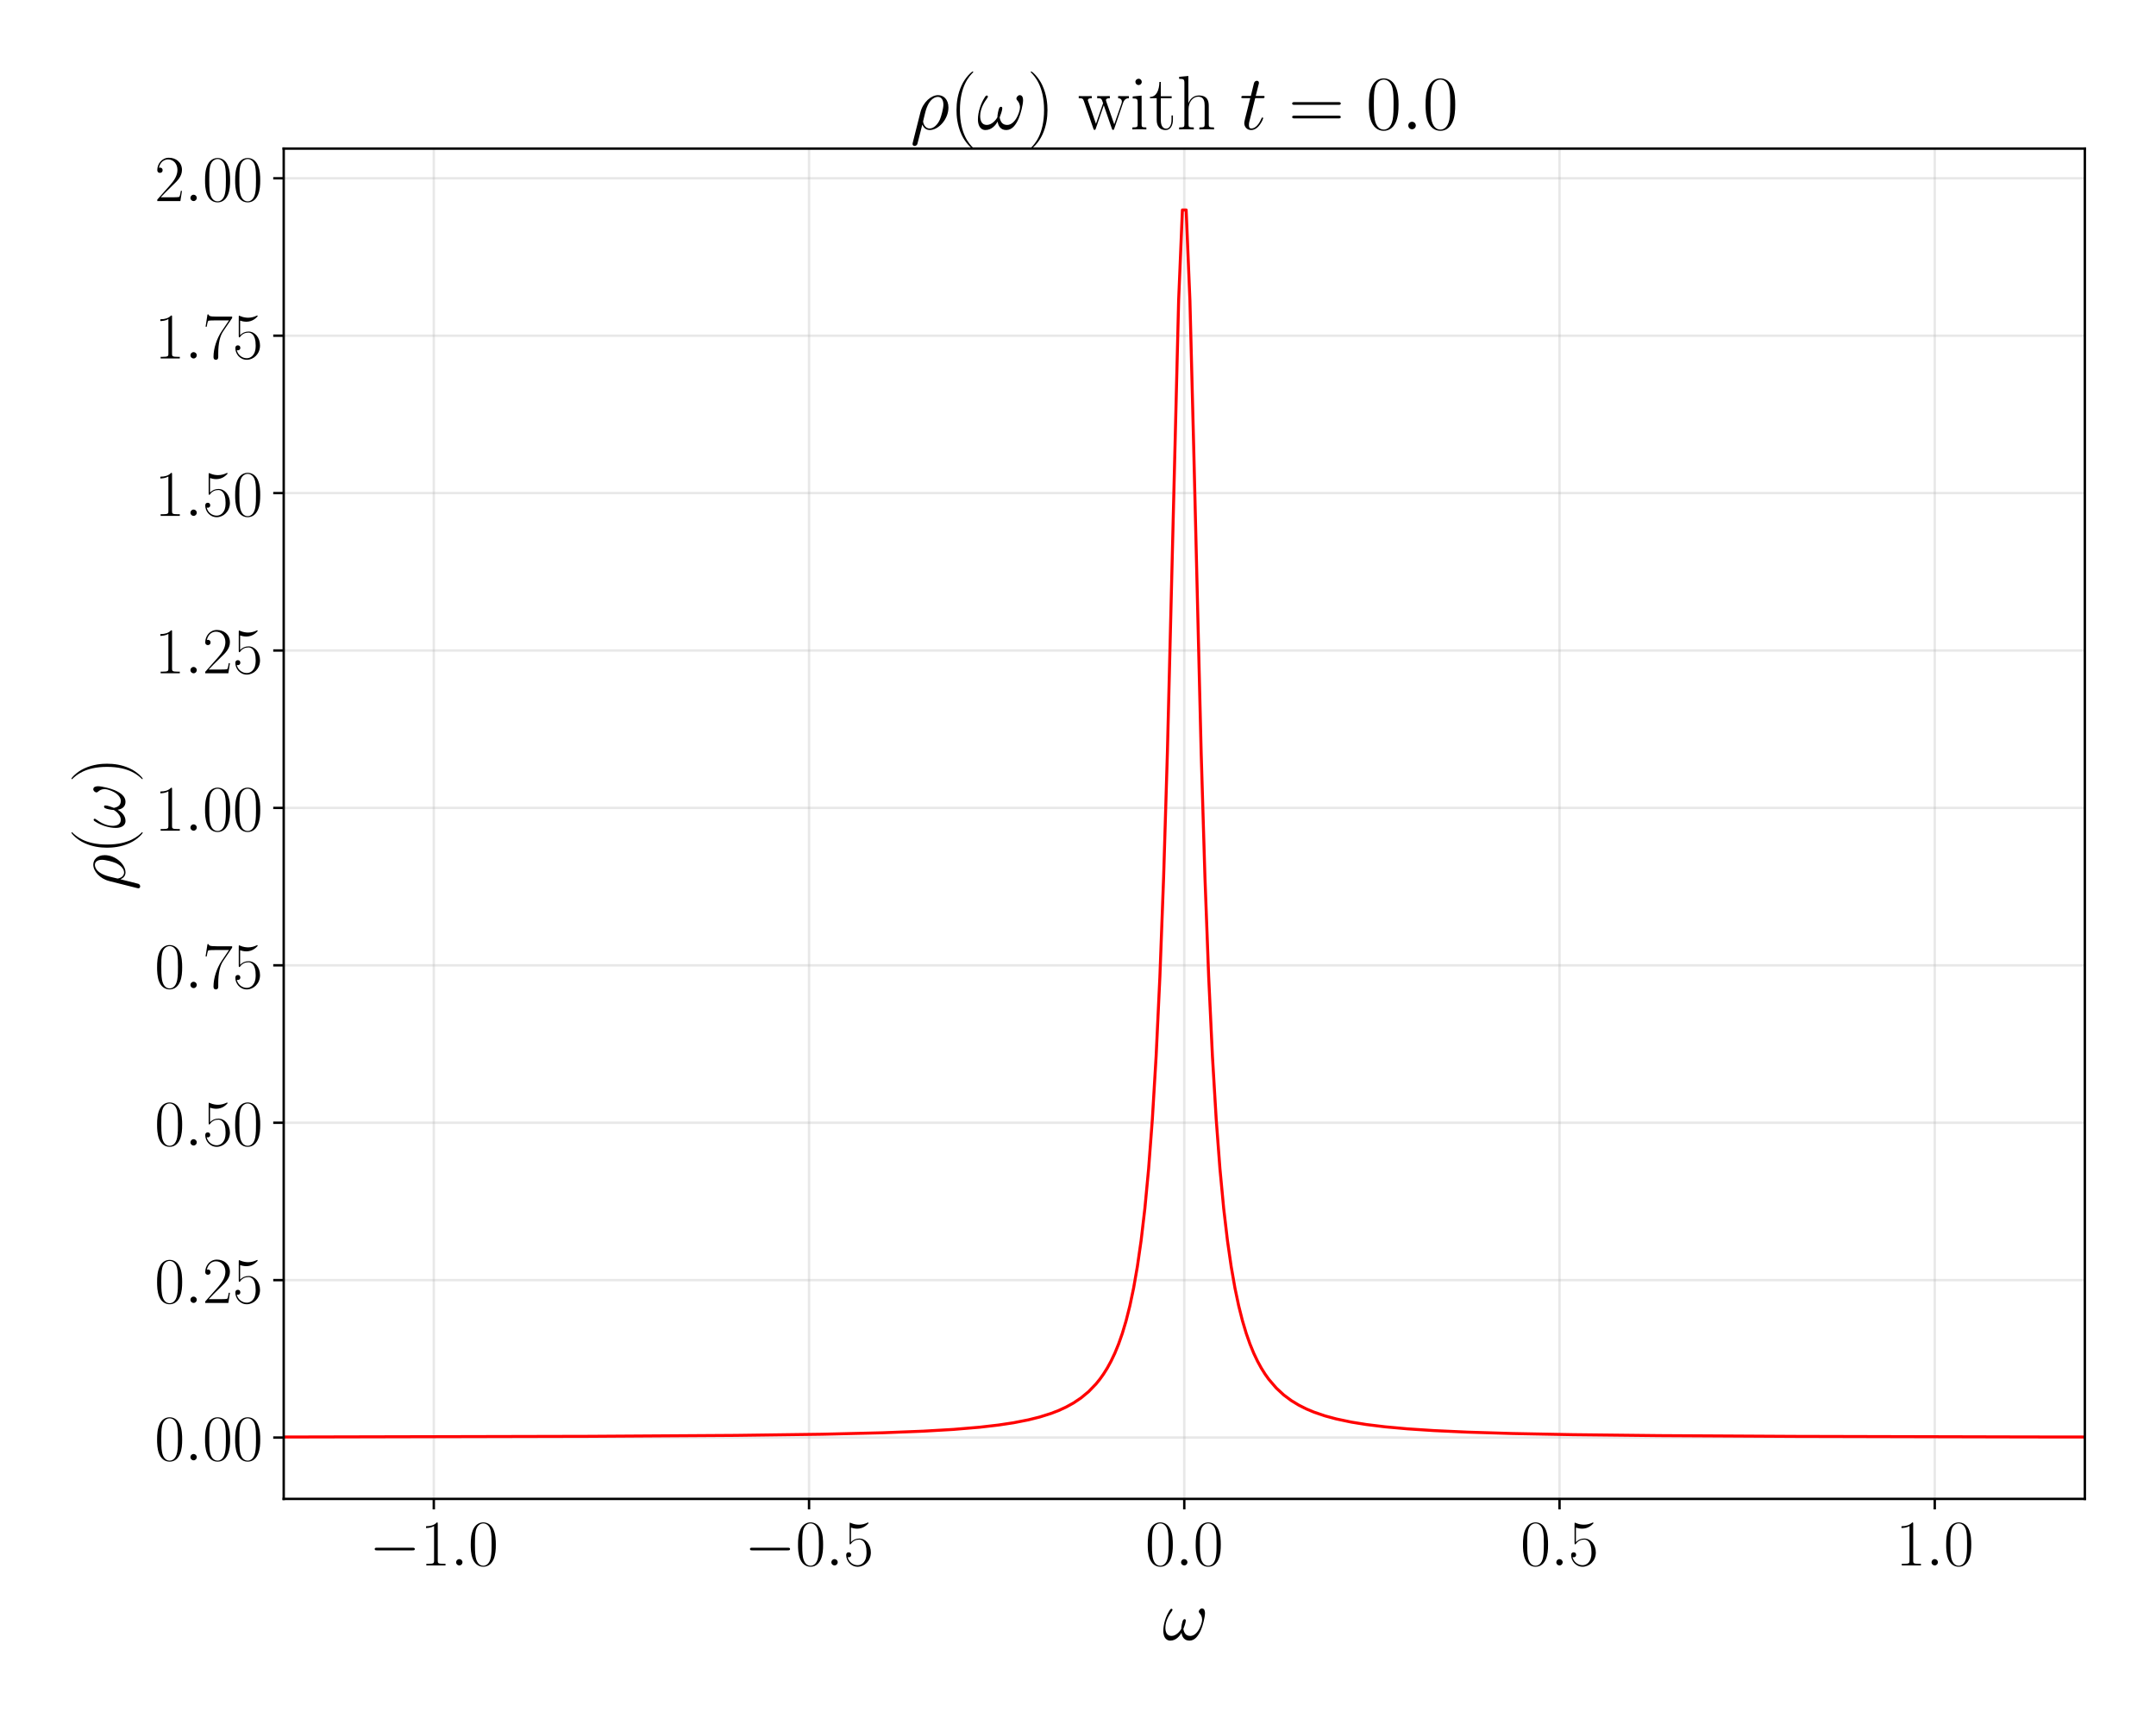
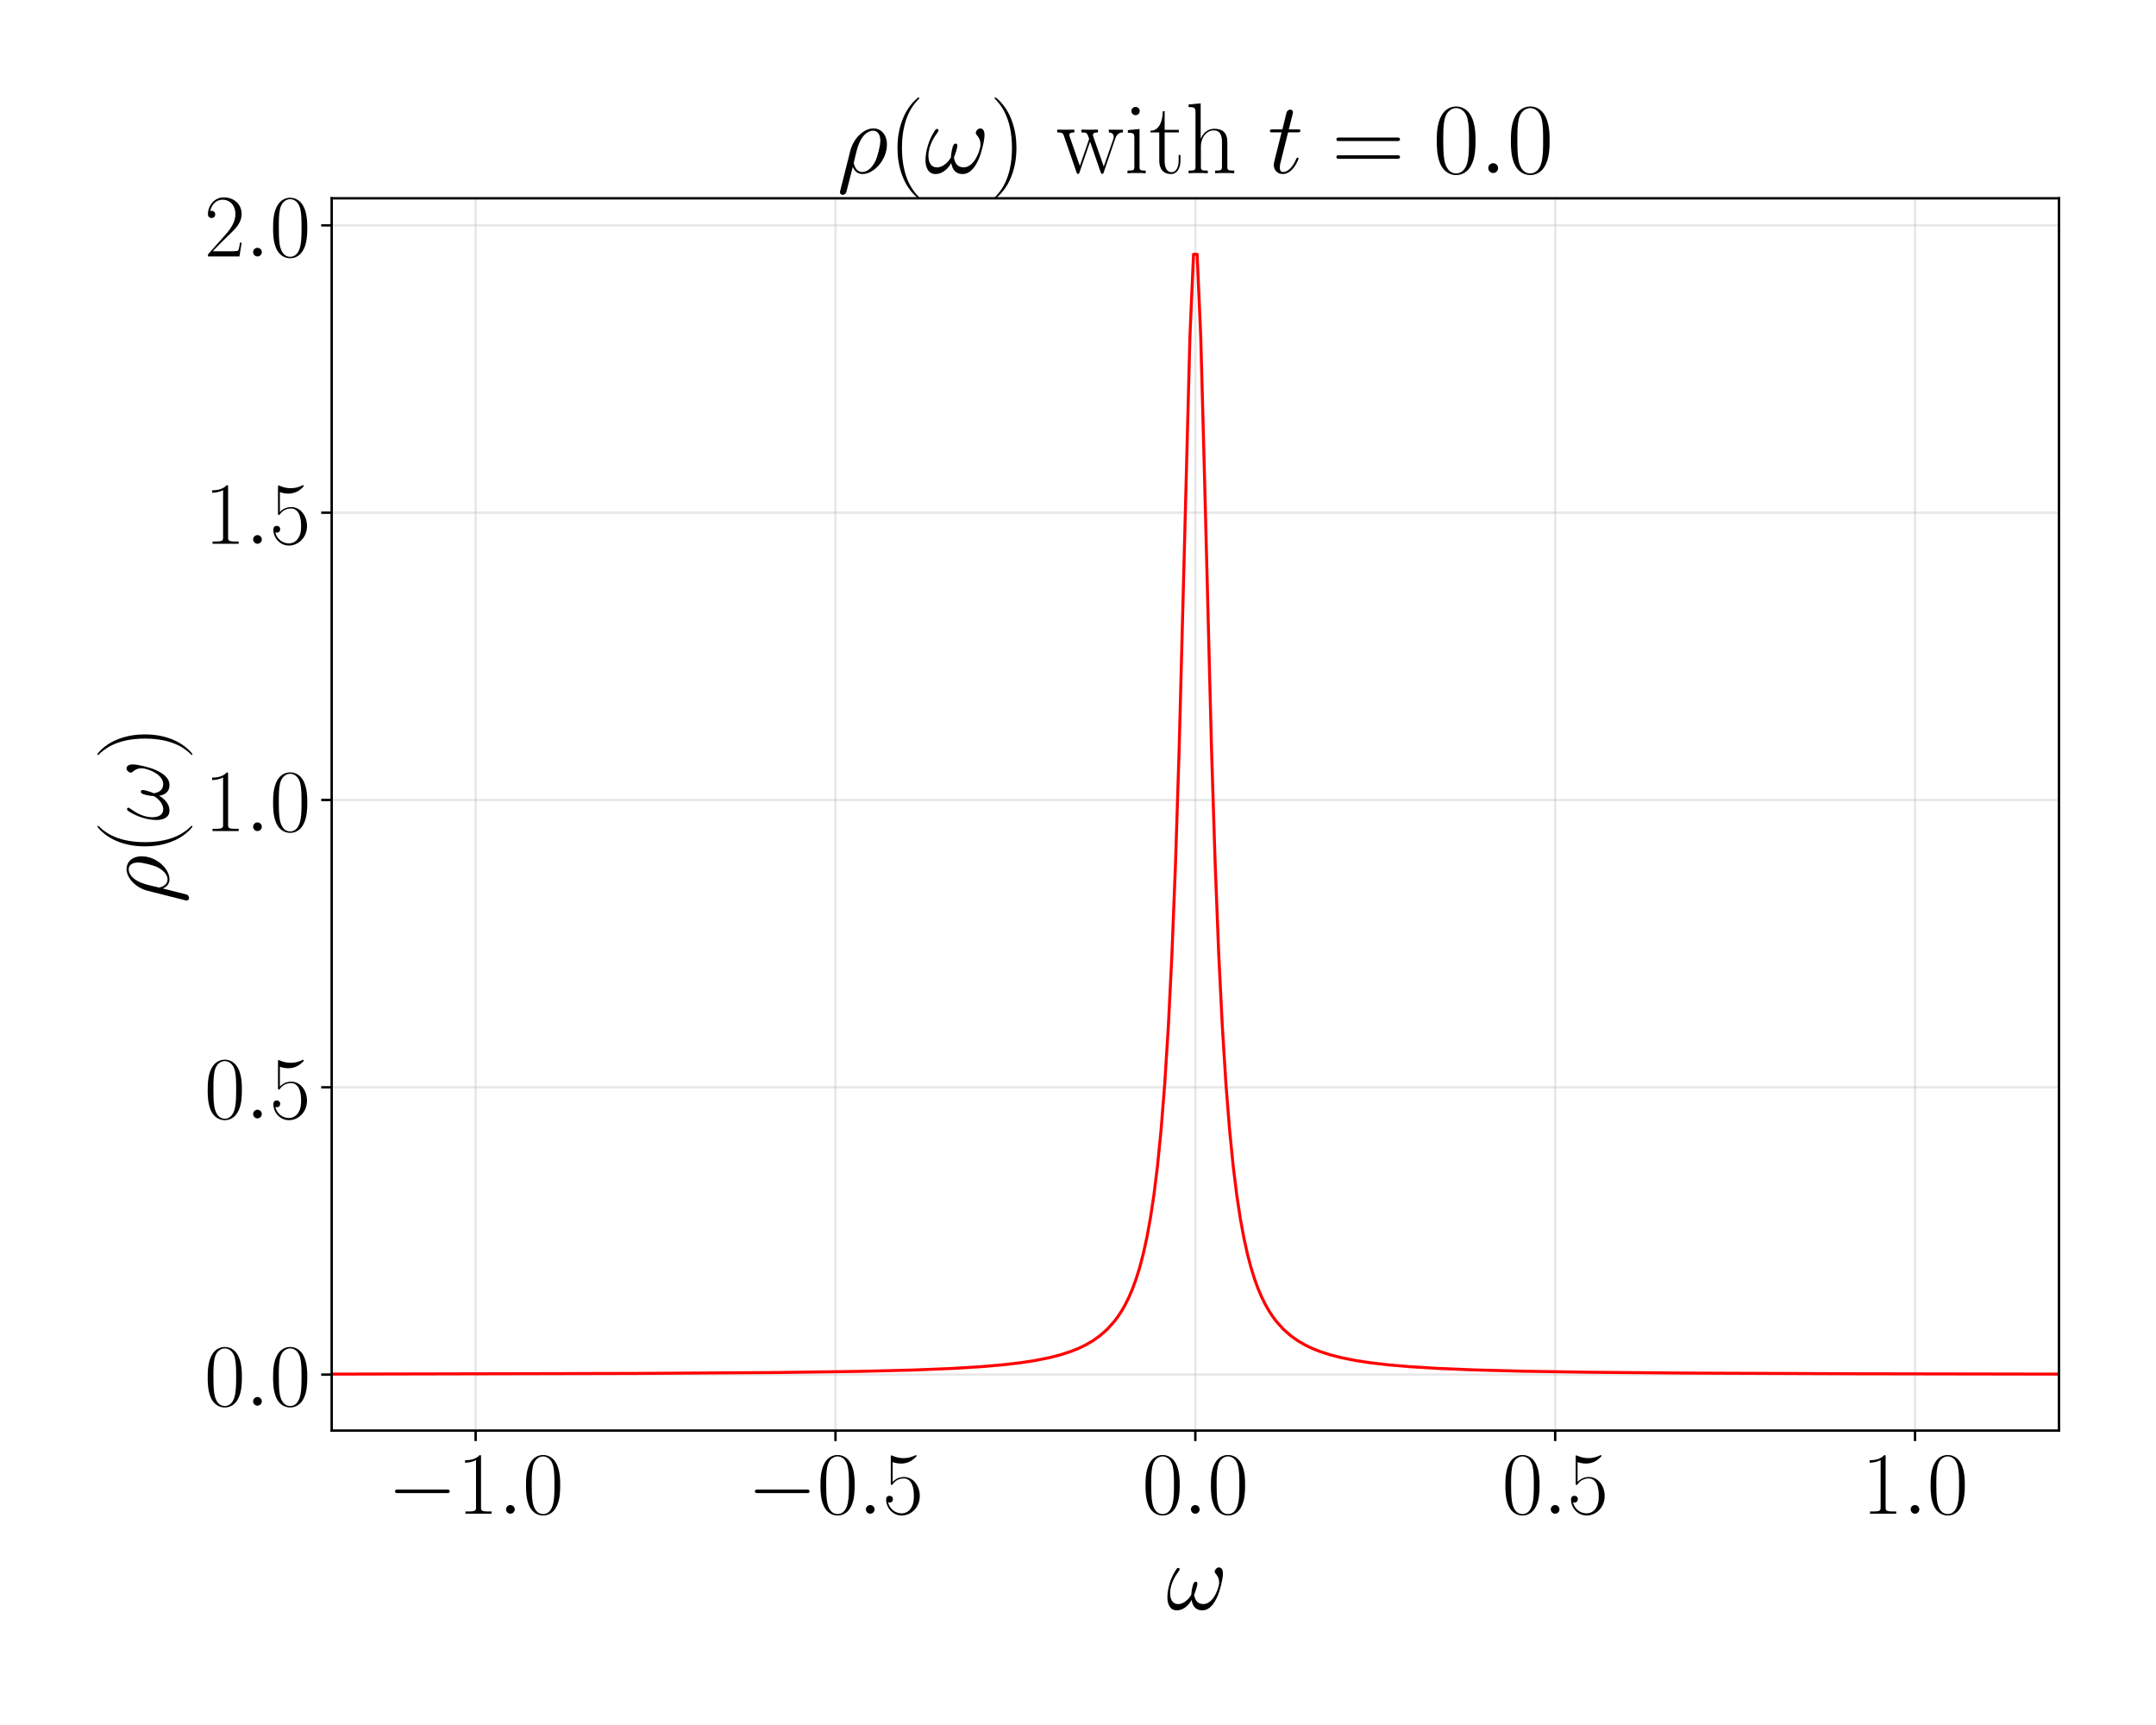
<svg xmlns="http://www.w3.org/2000/svg" xmlns:xlink="http://www.w3.org/1999/xlink" width="720pt" height="576pt" viewBox="0 0 720 576" version="1.1">
  <defs>
    <style type="text/css">*{stroke-linejoin: round; stroke-linecap: butt}</style>
  </defs>
  <g id="figure_1">
    <g id="patch_1">
      <path d="M 0 576  L 720 576  L 720 0  L 0 0  z " style="fill: #ffffff" />
    </g>
    <g id="axes_1">
      <g id="patch_2">
-         <path d="M 94.746 500.501  L 696.24 500.501  L 696.24 49.618  L 94.746 49.618  z " style="fill: #ffffff" />
+         <path d="M 110.769 477.691  L 687.6 477.691  L 687.6 66.214  L 110.769 66.214  z " style="fill: #ffffff" />
      </g>
      <g id="matplotlib.axis_1">
        <g id="xtick_1">
          <g id="line2d_1">
-             <path d="M 144.87 500.501  L 144.87 49.618  " clip-path="url(#p569c6ad8aa)" style="fill: none; stroke: #b0b0b0; stroke-opacity: 0.3; stroke-width: 0.8; stroke-linecap: square" />
+             <path d="M 158.838 477.691  L 158.838 66.214  " clip-path="url(#p83de73e130)" style="fill: none; stroke: #b0b0b0; stroke-opacity: 0.3; stroke-width: 0.8; stroke-linecap: square" />
          </g>
          <g id="line2d_2">
            <defs>
-               <path id="m45af472869" d="M 0 0  L 0 3.5  " style="stroke: #000000; stroke-width: 0.8" />
-             </defs>
-             <g>
-               <use xlink:href="#m45af472869" x="144.87" y="500.501" style="stroke: #000000; stroke-width: 0.8" />
+               <path id="md1e7e03dfd" d="M 0 0  L 0 3.5  " style="stroke: #000000; stroke-width: 0.8" />
+             </defs>
+             <g>
+               <use xlink:href="#md1e7e03dfd" x="158.838" y="477.691" style="stroke: #000000; stroke-width: 0.8" />
            </g>
          </g>
          <g id="text_1">
-             <g transform="translate(123.3142 522.7216) scale(0.22 -0.22)">
+             <g transform="translate(129.443 505.4463) scale(0.3 -0.3)">
              <defs>
                <path id="CMSY10-0" d="M 4218 1472  C 4326 1472 4442 1472 4442 1600  C 4442 1728 4326 1728 4218 1728  L 755 1728  C 646 1728 531 1728 531 1600  C 531 1472 646 1472 755 1472  L 4218 1472  z " transform="scale(0.015625)" />
                <path id="CMR17-31" d="M 1702 4058  C 1702 4192 1696 4192 1606 4192  C 1357 3916 979 3827 621 3827  C 602 3827 570 3827 563 3808  C 557 3795 557 3782 557 3648  C 755 3648 1088 3686 1344 3839  L 1344 461  C 1344 236 1331 160 781 160  L 589 160  L 589 0  C 896 0 1216 0 1523 0  C 1830 0 2150 0 2458 0  L 2458 160  L 2266 160  C 1715 160 1702 230 1702 458  L 1702 4058  z " transform="scale(0.015625)" />
                <path id="CMMI12-3a" d="M 1178 307  C 1178 492 1024 619 870 619  C 685 619 557 466 557 313  C 557 128 710 0 864 0  C 1050 0 1178 153 1178 307  z " transform="scale(0.015625)" />
                <path id="CMR17-30" d="M 2688 2025  C 2688 2416 2682 3080 2413 3591  C 2176 4039 1798 4198 1466 4198  C 1158 4198 768 4058 525 3597  C 269 3118 243 2524 243 2025  C 243 1661 250 1106 448 619  C 723 -39 1216 -128 1466 -128  C 1760 -128 2208 -7 2470 600  C 2662 1042 2688 1559 2688 2025  z M 1466 -26  C 1056 -26 813 325 723 812  C 653 1188 653 1738 653 2096  C 653 2588 653 2997 736 3387  C 858 3929 1216 4096 1466 4096  C 1728 4096 2067 3923 2189 3400  C 2272 3036 2278 2607 2278 2096  C 2278 1680 2278 1169 2202 792  C 2067 95 1690 -26 1466 -26  z " transform="scale(0.015625)" />
              </defs>
              <use xlink:href="#CMSY10-0" transform="scale(0.996264)" />
              <use xlink:href="#CMR17-31" transform="translate(77.48747 0) scale(0.996264)" />
              <use xlink:href="#CMMI12-3a" transform="translate(123.1779 0) scale(0.996264)" />
              <use xlink:href="#CMR17-30" transform="translate(150.2751 0) scale(0.996264)" />
            </g>
          </g>
        </g>
        <g id="xtick_2">
          <g id="line2d_3">
-             <path d="M 270.182 500.501  L 270.182 49.618  " clip-path="url(#p569c6ad8aa)" style="fill: none; stroke: #b0b0b0; stroke-opacity: 0.3; stroke-width: 0.8; stroke-linecap: square" />
+             <path d="M 279.011 477.691  L 279.011 66.214  " clip-path="url(#p83de73e130)" style="fill: none; stroke: #b0b0b0; stroke-opacity: 0.3; stroke-width: 0.8; stroke-linecap: square" />
          </g>
          <g id="line2d_4">
            <g>
-               <use xlink:href="#m45af472869" x="270.182" y="500.501" style="stroke: #000000; stroke-width: 0.8" />
+               <use xlink:href="#md1e7e03dfd" x="279.011" y="477.691" style="stroke: #000000; stroke-width: 0.8" />
            </g>
          </g>
          <g id="text_2">
-             <g transform="translate(248.6255 522.7216) scale(0.22 -0.22)">
+             <g transform="translate(249.6162 505.4463) scale(0.3 -0.3)">
              <defs>
                <path id="CMR17-35" d="M 730 3692  C 794 3666 1056 3584 1325 3584  C 1920 3584 2246 3911 2432 4100  C 2432 4157 2432 4192 2394 4192  C 2387 4192 2374 4192 2323 4163  C 2099 4058 1837 3973 1517 3973  C 1325 3973 1037 3999 723 4139  C 653 4171 640 4171 634 4171  C 602 4171 595 4164 595 4037  L 595 2203  C 595 2089 595 2057 659 2057  C 691 2057 704 2070 736 2114  C 941 2401 1222 2522 1542 2522  C 1766 2522 2246 2382 2246 1289  C 2246 1085 2246 715 2054 421  C 1894 159 1645 25 1370 25  C 947 25 518 320 403 814  C 429 807 480 795 506 795  C 589 795 749 840 749 1038  C 749 1210 627 1280 506 1280  C 358 1280 262 1190 262 1011  C 262 454 704 -128 1382 -128  C 2042 -128 2669 440 2669 1264  C 2669 2030 2170 2624 1549 2624  C 1222 2624 947 2503 730 2274  L 730 3692  z " transform="scale(0.015625)" />
              </defs>
              <use xlink:href="#CMSY10-0" transform="scale(0.996264)" />
              <use xlink:href="#CMR17-30" transform="translate(77.48747 0) scale(0.996264)" />
              <use xlink:href="#CMMI12-3a" transform="translate(123.1779 0) scale(0.996264)" />
              <use xlink:href="#CMR17-35" transform="translate(150.2751 0) scale(0.996264)" />
            </g>
          </g>
        </g>
        <g id="xtick_3">
          <g id="line2d_5">
-             <path d="M 395.493 500.501  L 395.493 49.618  " clip-path="url(#p569c6ad8aa)" style="fill: none; stroke: #b0b0b0; stroke-opacity: 0.3; stroke-width: 0.8; stroke-linecap: square" />
+             <path d="M 399.184 477.691  L 399.184 66.214  " clip-path="url(#p83de73e130)" style="fill: none; stroke: #b0b0b0; stroke-opacity: 0.3; stroke-width: 0.8; stroke-linecap: square" />
          </g>
          <g id="line2d_6">
            <g>
-               <use xlink:href="#m45af472869" x="395.493" y="500.501" style="stroke: #000000; stroke-width: 0.8" />
+               <use xlink:href="#md1e7e03dfd" x="399.184" y="477.691" style="stroke: #000000; stroke-width: 0.8" />
            </g>
          </g>
          <g id="text_3">
-             <g transform="translate(382.4604 522.7216) scale(0.22 -0.22)">
+             <g transform="translate(381.4125 505.4463) scale(0.3 -0.3)">
              <use xlink:href="#CMR17-30" transform="scale(0.996264)" />
              <use xlink:href="#CMMI12-3a" transform="translate(45.69048 0) scale(0.996264)" />
              <use xlink:href="#CMR17-30" transform="translate(72.78765 0) scale(0.996264)" />
            </g>
          </g>
        </g>
        <g id="xtick_4">
          <g id="line2d_7">
-             <path d="M 520.804 500.501  L 520.804 49.618  " clip-path="url(#p569c6ad8aa)" style="fill: none; stroke: #b0b0b0; stroke-opacity: 0.3; stroke-width: 0.8; stroke-linecap: square" />
+             <path d="M 519.357 477.691  L 519.357 66.214  " clip-path="url(#p83de73e130)" style="fill: none; stroke: #b0b0b0; stroke-opacity: 0.3; stroke-width: 0.8; stroke-linecap: square" />
          </g>
          <g id="line2d_8">
            <g>
-               <use xlink:href="#m45af472869" x="520.804" y="500.501" style="stroke: #000000; stroke-width: 0.8" />
+               <use xlink:href="#md1e7e03dfd" x="519.357" y="477.691" style="stroke: #000000; stroke-width: 0.8" />
            </g>
          </g>
          <g id="text_4">
-             <g transform="translate(507.7716 522.7216) scale(0.22 -0.22)">
+             <g transform="translate(501.5858 505.4463) scale(0.3 -0.3)">
              <use xlink:href="#CMR17-30" transform="scale(0.996264)" />
              <use xlink:href="#CMMI12-3a" transform="translate(45.69048 0) scale(0.996264)" />
              <use xlink:href="#CMR17-35" transform="translate(72.78765 0) scale(0.996264)" />
            </g>
          </g>
        </g>
        <g id="xtick_5">
          <g id="line2d_9">
-             <path d="M 646.115 500.501  L 646.115 49.618  " clip-path="url(#p569c6ad8aa)" style="fill: none; stroke: #b0b0b0; stroke-opacity: 0.3; stroke-width: 0.8; stroke-linecap: square" />
+             <path d="M 639.531 477.691  L 639.531 66.214  " clip-path="url(#p83de73e130)" style="fill: none; stroke: #b0b0b0; stroke-opacity: 0.3; stroke-width: 0.8; stroke-linecap: square" />
          </g>
          <g id="line2d_10">
            <g>
-               <use xlink:href="#m45af472869" x="646.115" y="500.501" style="stroke: #000000; stroke-width: 0.8" />
+               <use xlink:href="#md1e7e03dfd" x="639.531" y="477.691" style="stroke: #000000; stroke-width: 0.8" />
            </g>
          </g>
          <g id="text_5">
-             <g transform="translate(633.0829 522.7216) scale(0.22 -0.22)">
+             <g transform="translate(621.759 505.4463) scale(0.3 -0.3)">
              <use xlink:href="#CMR17-31" transform="scale(0.996264)" />
              <use xlink:href="#CMMI12-3a" transform="translate(45.69048 0) scale(0.996264)" />
              <use xlink:href="#CMR17-30" transform="translate(72.78765 0) scale(0.996264)" />
            </g>
          </g>
        </g>
        <g id="text_6">
-           <g transform="translate(388.2037 547.5892) scale(0.24 -0.24)">
+           <g transform="translate(389.4653 537.399) scale(0.32 -0.32)">
            <defs>
              <path id="CMMI12-21" d="M 3802 2395  C 3802 2580 3750 2816 3526 2816  C 3398 2816 3251 2657 3251 2529  C 3251 2472 3277 2434 3328 2376  C 3424 2268 3546 2096 3546 1797  C 3546 1567 3405 1204 3302 1007  C 3123 656 2829 357 2496 357  C 2093 357 1939 615 1869 975  C 1939 1143 2086 1560 2086 1728  C 2086 1798 2061 1856 1978 1856  C 1933 1856 1882 1831 1850 1779  C 1760 1638 1677 1129 1683 994  C 1562 756 1216 357 806 357  C 378 357 262 733 262 1096  C 262 1758 678 2338 794 2497  C 858 2593 902 2657 902 2669  C 902 2714 877 2784 819 2784  C 717 2784 685 2701 634 2625  C 307 2121 77 1414 77 803  C 77 408 224 -64 704 -64  C 1235 -64 1568 391 1702 634  C 1754 275 1946 -64 2413 -64  C 2899 -64 3206 363 3437 879  C 3603 1249 3802 2045 3802 2395  z " transform="scale(0.015625)" />
            </defs>
            <use xlink:href="#CMMI12-21" transform="scale(0.996264)" />
          </g>
        </g>
      </g>
      <g id="matplotlib.axis_2">
        <g id="ytick_1">
          <g id="line2d_11">
-             <path d="M 94.746 480.017  L 696.24 480.017  " clip-path="url(#p569c6ad8aa)" style="fill: none; stroke: #b0b0b0; stroke-opacity: 0.3; stroke-width: 0.8; stroke-linecap: square" />
+             <path d="M 110.769 458.997  L 687.6 458.997  " clip-path="url(#p83de73e130)" style="fill: none; stroke: #b0b0b0; stroke-opacity: 0.3; stroke-width: 0.8; stroke-linecap: square" />
          </g>
          <g id="line2d_12">
            <defs>
-               <path id="maa3a64f72e" d="M 0 0  L -3.5 0  " style="stroke: #000000; stroke-width: 0.8" />
-             </defs>
-             <g>
-               <use xlink:href="#maa3a64f72e" x="94.746" y="480.017" style="stroke: #000000; stroke-width: 0.8" />
+               <path id="mab707215f5" d="M 0 0  L -3.5 0  " style="stroke: #000000; stroke-width: 0.8" />
+             </defs>
+             <g>
+               <use xlink:href="#mab707215f5" x="110.769" y="458.997" style="stroke: #000000; stroke-width: 0.8" />
            </g>
          </g>
          <g id="text_7">
-             <g transform="translate(51.6288 487.627) scale(0.22 -0.22)">
-               <use xlink:href="#CMR17-30" transform="scale(0.996264)" />
-               <use xlink:href="#CMMI12-3a" transform="translate(45.69048 0) scale(0.996264)" />
-               <use xlink:href="#CMR17-30" transform="translate(72.78765 0) scale(0.996264)" />
-               <use xlink:href="#CMR17-30" transform="translate(118.4781 0) scale(0.996264)" />
+             <g transform="translate(68.22508 469.3745) scale(0.3 -0.3)">
+               <use xlink:href="#CMR17-30" transform="scale(0.996264)" />
+               <use xlink:href="#CMMI12-3a" transform="translate(45.69048 0) scale(0.996264)" />
+               <use xlink:href="#CMR17-30" transform="translate(72.78765 0) scale(0.996264)" />
            </g>
          </g>
        </g>
        <g id="ytick_2">
          <g id="line2d_13">
-             <path d="M 94.746 427.455  L 696.24 427.455  " clip-path="url(#p569c6ad8aa)" style="fill: none; stroke: #b0b0b0; stroke-opacity: 0.3; stroke-width: 0.8; stroke-linecap: square" />
+             <path d="M 110.769 363.062  L 687.6 363.062  " clip-path="url(#p83de73e130)" style="fill: none; stroke: #b0b0b0; stroke-opacity: 0.3; stroke-width: 0.8; stroke-linecap: square" />
          </g>
          <g id="line2d_14">
            <g>
-               <use xlink:href="#maa3a64f72e" x="94.746" y="427.455" style="stroke: #000000; stroke-width: 0.8" />
+               <use xlink:href="#mab707215f5" x="110.769" y="363.062" style="stroke: #000000; stroke-width: 0.8" />
            </g>
          </g>
          <g id="text_8">
-             <g transform="translate(51.6288 435.0658) scale(0.22 -0.22)">
+             <g transform="translate(68.22508 373.4397) scale(0.3 -0.3)">
+               <use xlink:href="#CMR17-30" transform="scale(0.996264)" />
+               <use xlink:href="#CMMI12-3a" transform="translate(45.69048 0) scale(0.996264)" />
+               <use xlink:href="#CMR17-35" transform="translate(72.78765 0) scale(0.996264)" />
+             </g>
+           </g>
+         </g>
+         <g id="ytick_3">
+           <g id="line2d_15">
+             <path d="M 110.769 267.127  L 687.6 267.127  " clip-path="url(#p83de73e130)" style="fill: none; stroke: #b0b0b0; stroke-opacity: 0.3; stroke-width: 0.8; stroke-linecap: square" />
+           </g>
+           <g id="line2d_16">
+             <g>
+               <use xlink:href="#mab707215f5" x="110.769" y="267.127" style="stroke: #000000; stroke-width: 0.8" />
+             </g>
+           </g>
+           <g id="text_9">
+             <g transform="translate(68.22508 277.5048) scale(0.3 -0.3)">
+               <use xlink:href="#CMR17-31" transform="scale(0.996264)" />
+               <use xlink:href="#CMMI12-3a" transform="translate(45.69048 0) scale(0.996264)" />
+               <use xlink:href="#CMR17-30" transform="translate(72.78765 0) scale(0.996264)" />
+             </g>
+           </g>
+         </g>
+         <g id="ytick_4">
+           <g id="line2d_17">
+             <path d="M 110.769 171.192  L 687.6 171.192  " clip-path="url(#p83de73e130)" style="fill: none; stroke: #b0b0b0; stroke-opacity: 0.3; stroke-width: 0.8; stroke-linecap: square" />
+           </g>
+           <g id="line2d_18">
+             <g>
+               <use xlink:href="#mab707215f5" x="110.769" y="171.192" style="stroke: #000000; stroke-width: 0.8" />
+             </g>
+           </g>
+           <g id="text_10">
+             <g transform="translate(68.22508 181.57) scale(0.3 -0.3)">
+               <use xlink:href="#CMR17-31" transform="scale(0.996264)" />
+               <use xlink:href="#CMMI12-3a" transform="translate(45.69048 0) scale(0.996264)" />
+               <use xlink:href="#CMR17-35" transform="translate(72.78765 0) scale(0.996264)" />
+             </g>
+           </g>
+         </g>
+         <g id="ytick_5">
+           <g id="line2d_19">
+             <path d="M 110.769 75.257  L 687.6 75.257  " clip-path="url(#p83de73e130)" style="fill: none; stroke: #b0b0b0; stroke-opacity: 0.3; stroke-width: 0.8; stroke-linecap: square" />
+           </g>
+           <g id="line2d_20">
+             <g>
+               <use xlink:href="#mab707215f5" x="110.769" y="75.257" style="stroke: #000000; stroke-width: 0.8" />
+             </g>
+           </g>
+           <g id="text_11">
+             <g transform="translate(68.22508 85.63514) scale(0.3 -0.3)">
              <defs>
                <path id="CMR17-32" d="M 2669 989  L 2554 989  C 2490 536 2438 459 2413 420  C 2381 369 1920 369 1830 369  L 602 369  C 832 619 1280 1072 1824 1597  C 2214 1967 2669 2402 2669 3035  C 2669 3790 2067 4224 1395 4224  C 691 4224 262 3604 262 3030  C 262 2780 448 2748 525 2748  C 589 2748 781 2787 781 3010  C 781 3207 614 3264 525 3264  C 486 3264 448 3258 422 3245  C 544 3790 915 4058 1306 4058  C 1862 4058 2227 3617 2227 3035  C 2227 2479 1901 2000 1536 1584  L 262 146  L 262 0  L 2515 0  L 2669 989  z " transform="scale(0.015625)" />
              </defs>
-               <use xlink:href="#CMR17-30" transform="scale(0.996264)" />
-               <use xlink:href="#CMMI12-3a" transform="translate(45.69048 0) scale(0.996264)" />
-               <use xlink:href="#CMR17-32" transform="translate(72.78765 0) scale(0.996264)" />
-               <use xlink:href="#CMR17-35" transform="translate(118.4781 0) scale(0.996264)" />
-             </g>
-           </g>
-         </g>
-         <g id="ytick_3">
-           <g id="line2d_15">
-             <path d="M 94.746 374.894  L 696.24 374.894  " clip-path="url(#p569c6ad8aa)" style="fill: none; stroke: #b0b0b0; stroke-opacity: 0.3; stroke-width: 0.8; stroke-linecap: square" />
-           </g>
-           <g id="line2d_16">
-             <g>
-               <use xlink:href="#maa3a64f72e" x="94.746" y="374.894" style="stroke: #000000; stroke-width: 0.8" />
-             </g>
-           </g>
-           <g id="text_9">
-             <g transform="translate(51.6288 382.5046) scale(0.22 -0.22)">
-               <use xlink:href="#CMR17-30" transform="scale(0.996264)" />
-               <use xlink:href="#CMMI12-3a" transform="translate(45.69048 0) scale(0.996264)" />
-               <use xlink:href="#CMR17-35" transform="translate(72.78765 0) scale(0.996264)" />
-               <use xlink:href="#CMR17-30" transform="translate(118.4781 0) scale(0.996264)" />
-             </g>
-           </g>
-         </g>
-         <g id="ytick_4">
-           <g id="line2d_17">
-             <path d="M 94.746 322.333  L 696.24 322.333  " clip-path="url(#p569c6ad8aa)" style="fill: none; stroke: #b0b0b0; stroke-opacity: 0.3; stroke-width: 0.8; stroke-linecap: square" />
-           </g>
-           <g id="line2d_18">
-             <g>
-               <use xlink:href="#maa3a64f72e" x="94.746" y="322.333" style="stroke: #000000; stroke-width: 0.8" />
-             </g>
-           </g>
-           <g id="text_10">
-             <g transform="translate(51.6288 329.9434) scale(0.22 -0.22)">
-               <defs>
-                 <path id="CMR17-37" d="M 2886 3941  L 2886 4081  L 1382 4081  C 634 4081 621 4165 595 4288  L 480 4288  L 294 3094  L 410 3094  C 429 3215 474 3540 550 3661  C 589 3712 1062 3712 1171 3712  L 2579 3712  L 1869 2661  C 1395 1954 1069 999 1069 165  C 1069 89 1069 -128 1299 -128  C 1530 -128 1530 89 1530 171  L 1530 465  C 1530 1508 1709 2196 2003 2636  L 2886 3941  z " transform="scale(0.015625)" />
-               </defs>
-               <use xlink:href="#CMR17-30" transform="scale(0.996264)" />
-               <use xlink:href="#CMMI12-3a" transform="translate(45.69048 0) scale(0.996264)" />
-               <use xlink:href="#CMR17-37" transform="translate(72.78765 0) scale(0.996264)" />
-               <use xlink:href="#CMR17-35" transform="translate(118.4781 0) scale(0.996264)" />
-             </g>
-           </g>
-         </g>
-         <g id="ytick_5">
-           <g id="line2d_19">
-             <path d="M 94.746 269.772  L 696.24 269.772  " clip-path="url(#p569c6ad8aa)" style="fill: none; stroke: #b0b0b0; stroke-opacity: 0.3; stroke-width: 0.8; stroke-linecap: square" />
-           </g>
-           <g id="line2d_20">
-             <g>
-               <use xlink:href="#maa3a64f72e" x="94.746" y="269.772" style="stroke: #000000; stroke-width: 0.8" />
-             </g>
-           </g>
-           <g id="text_11">
-             <g transform="translate(51.6288 277.3822) scale(0.22 -0.22)">
-               <use xlink:href="#CMR17-31" transform="scale(0.996264)" />
-               <use xlink:href="#CMMI12-3a" transform="translate(45.69048 0) scale(0.996264)" />
-               <use xlink:href="#CMR17-30" transform="translate(72.78765 0) scale(0.996264)" />
-               <use xlink:href="#CMR17-30" transform="translate(118.4781 0) scale(0.996264)" />
-             </g>
-           </g>
-         </g>
-         <g id="ytick_6">
-           <g id="line2d_21">
-             <path d="M 94.746 217.211  L 696.24 217.211  " clip-path="url(#p569c6ad8aa)" style="fill: none; stroke: #b0b0b0; stroke-opacity: 0.3; stroke-width: 0.8; stroke-linecap: square" />
-           </g>
-           <g id="line2d_22">
-             <g>
-               <use xlink:href="#maa3a64f72e" x="94.746" y="217.211" style="stroke: #000000; stroke-width: 0.8" />
-             </g>
-           </g>
-           <g id="text_12">
-             <g transform="translate(51.6288 224.8211) scale(0.22 -0.22)">
-               <use xlink:href="#CMR17-31" transform="scale(0.996264)" />
-               <use xlink:href="#CMMI12-3a" transform="translate(45.69048 0) scale(0.996264)" />
-               <use xlink:href="#CMR17-32" transform="translate(72.78765 0) scale(0.996264)" />
-               <use xlink:href="#CMR17-35" transform="translate(118.4781 0) scale(0.996264)" />
-             </g>
-           </g>
-         </g>
-         <g id="ytick_7">
-           <g id="line2d_23">
-             <path d="M 94.746 164.65  L 696.24 164.65  " clip-path="url(#p569c6ad8aa)" style="fill: none; stroke: #b0b0b0; stroke-opacity: 0.3; stroke-width: 0.8; stroke-linecap: square" />
-           </g>
-           <g id="line2d_24">
-             <g>
-               <use xlink:href="#maa3a64f72e" x="94.746" y="164.65" style="stroke: #000000; stroke-width: 0.8" />
-             </g>
-           </g>
-           <g id="text_13">
-             <g transform="translate(51.6288 172.2599) scale(0.22 -0.22)">
-               <use xlink:href="#CMR17-31" transform="scale(0.996264)" />
-               <use xlink:href="#CMMI12-3a" transform="translate(45.69048 0) scale(0.996264)" />
-               <use xlink:href="#CMR17-35" transform="translate(72.78765 0) scale(0.996264)" />
-               <use xlink:href="#CMR17-30" transform="translate(118.4781 0) scale(0.996264)" />
-             </g>
-           </g>
-         </g>
-         <g id="ytick_8">
-           <g id="line2d_25">
-             <path d="M 94.746 112.088  L 696.24 112.088  " clip-path="url(#p569c6ad8aa)" style="fill: none; stroke: #b0b0b0; stroke-opacity: 0.3; stroke-width: 0.8; stroke-linecap: square" />
-           </g>
-           <g id="line2d_26">
-             <g>
-               <use xlink:href="#maa3a64f72e" x="94.746" y="112.088" style="stroke: #000000; stroke-width: 0.8" />
-             </g>
-           </g>
-           <g id="text_14">
-             <g transform="translate(51.6288 119.6987) scale(0.22 -0.22)">
-               <use xlink:href="#CMR17-31" transform="scale(0.996264)" />
-               <use xlink:href="#CMMI12-3a" transform="translate(45.69048 0) scale(0.996264)" />
-               <use xlink:href="#CMR17-37" transform="translate(72.78765 0) scale(0.996264)" />
-               <use xlink:href="#CMR17-35" transform="translate(118.4781 0) scale(0.996264)" />
-             </g>
-           </g>
-         </g>
-         <g id="ytick_9">
-           <g id="line2d_27">
-             <path d="M 94.746 59.527  L 696.24 59.527  " clip-path="url(#p569c6ad8aa)" style="fill: none; stroke: #b0b0b0; stroke-opacity: 0.3; stroke-width: 0.8; stroke-linecap: square" />
-           </g>
-           <g id="line2d_28">
-             <g>
-               <use xlink:href="#maa3a64f72e" x="94.746" y="59.527" style="stroke: #000000; stroke-width: 0.8" />
-             </g>
-           </g>
-           <g id="text_15">
-             <g transform="translate(51.6288 67.13752) scale(0.22 -0.22)">
              <use xlink:href="#CMR17-32" transform="scale(0.996264)" />
              <use xlink:href="#CMMI12-3a" transform="translate(45.69048 0) scale(0.996264)" />
              <use xlink:href="#CMR17-30" transform="translate(72.78765 0) scale(0.996264)" />
-               <use xlink:href="#CMR17-30" transform="translate(118.4781 0) scale(0.996264)" />
-             </g>
-           </g>
-         </g>
-         <g id="text_16">
-           <g transform="translate(41.67123 297.2827) rotate(-90) scale(0.24 -0.24)">
+             </g>
+           </g>
+         </g>
+         <g id="text_12">
+           <g transform="translate(56.28164 301.5836) rotate(-90) scale(0.32 -0.32)">
            <defs>
              <path id="CMMI12-1a" d="M 198 -1107  C 192 -1139 179 -1177 179 -1216  C 179 -1312 256 -1376 352 -1376  C 448 -1376 538 -1312 576 -1222  C 602 -1164 781 -397 986 390  C 1114 70 1350 -64 1600 -64  C 2323 -64 3142 830 3142 1795  C 3142 2478 2726 2816 2285 2816  C 1722 2816 1037 2235 826 1385  L 198 -1107  z M 1594 64  C 1158 64 1050 569 1050 645  C 1050 684 1210 1295 1229 1391  C 1555 2670 2182 2670 2278 2670  C 2566 2670 2726 2410 2726 2036  C 2726 1712 2554 1084 2445 819  C 2253 381 1920 64 1594 64  z " transform="scale(0.015625)" />
              <path id="CMR17-28" d="M 1958 -1561  C 1958 -1555 1958 -1542 1939 -1523  C 1645 -1224 858 -407 858 1581  C 858 3569 1632 4379 1946 4697  C 1946 4704 1958 4717 1958 4736  C 1958 4755 1939 4768 1914 4768  C 1843 4768 1299 4296 986 3594  C 666 2887 576 2199 576 1588  C 576 1128 621 351 1005 -471  C 1312 -1135 1837 -1600 1914 -1600  C 1946 -1600 1958 -1587 1958 -1561  z " transform="scale(0.015625)" />
              <path id="CMR17-29" d="M 1683 1581  C 1683 2040 1638 2817 1254 3639  C 947 4303 422 4768 346 4768  C 326 4768 301 4761 301 4729  C 301 4717 307 4710 314 4697  C 621 4378 1402 3568 1402 1584  C 1402 -407 627 -1217 314 -1537  C 307 -1549 301 -1556 301 -1568  C 301 -1600 326 -1600 346 -1600  C 416 -1600 960 -1128 1274 -426  C 1594 281 1683 969 1683 1581  z " transform="scale(0.015625)" />
            </defs>
            <use xlink:href="#CMMI12-1a" transform="scale(0.996264)" />
            <use xlink:href="#CMR17-28" transform="translate(50.31437 0) scale(0.996264)" />
            <use xlink:href="#CMMI12-21" transform="translate(85.59514 0) scale(0.996264)" />
            <use xlink:href="#CMR17-29" transform="translate(149.9135 0) scale(0.996264)" />
          </g>
        </g>
      </g>
-       <g id="line2d_29">
-         <path d="M 93.969 479.838  L 196.775 479.605  L 245.671 479.294  L 274.507 478.909  L 294.567 478.427  L 308.358 477.887  L 318.388 477.301  L 327.164 476.565  L 333.433 475.839  L 338.448 475.082  L 343.463 474.099  L 347.224 473.156  L 350.985 471.971  L 353.493 471.004  L 356 469.852  L 358.508 468.467  L 361.015 466.781  L 363.523 464.703  L 366.03 462.104  L 367.284 460.552  L 368.538 458.795  L 369.791 456.793  L 371.045 454.5  L 372.299 451.86  L 373.553 448.8  L 374.806 445.229  L 376.06 441.031  L 377.314 436.059  L 378.567 430.12  L 379.821 422.961  L 381.075 414.252  L 382.329 403.553  L 383.582 390.281  L 384.836 373.667  L 386.09 352.718  L 387.344 326.207  L 388.597 292.786  L 389.851 251.386  L 393.612 100.225  L 394.866 70.113  L 396.12 70.113  L 397.374 100.225  L 398.627 148.877  L 401.135 251.386  L 402.389 292.786  L 403.642 326.207  L 404.896 352.718  L 406.15 373.667  L 407.403 390.281  L 408.657 403.553  L 409.911 414.252  L 411.165 422.961  L 412.418 430.12  L 413.672 436.059  L 414.926 441.031  L 416.18 445.229  L 417.433 448.8  L 418.687 451.86  L 419.941 454.5  L 421.195 456.793  L 422.448 458.795  L 423.702 460.552  L 426.21 463.479  L 428.717 465.798  L 431.225 467.666  L 433.732 469.192  L 436.239 470.454  L 438.747 471.508  L 442.508 472.792  L 446.269 473.807  L 451.284 474.86  L 456.299 475.667  L 462.568 476.435  L 470.09 477.116  L 478.867 477.692  L 490.15 478.211  L 505.195 478.671  L 525.255 479.054  L 554.091 479.371  L 599.226 479.625  L 676.957 479.812  L 697.017 479.838  L 697.017 479.838  " clip-path="url(#p569c6ad8aa)" style="fill: none; stroke: #ff0000; stroke-linecap: square" />
+       <g id="line2d_21">
+         <path d="M 110.023 458.834  L 212.221 458.607  L 259.112 458.303  L 286.766 457.92  L 304.801 457.472  L 318.027 456.937  L 327.645 456.35  L 334.859 455.729  L 340.871 455.027  L 345.68 454.291  L 350.49 453.33  L 354.097 452.404  L 357.704 451.232  L 360.108 450.27  L 362.513 449.118  L 364.918 447.726  L 367.322 446.021  L 369.727 443.904  L 372.132 441.234  L 373.334 439.63  L 374.536 437.803  L 375.739 435.711  L 376.941 433.301  L 378.143 430.508  L 379.346 427.249  L 380.548 423.419  L 381.75 418.881  L 382.953 413.461  L 384.155 406.928  L 385.357 398.98  L 386.56 389.216  L 387.762 377.104  L 388.964 361.942  L 390.167 342.824  L 391.369 318.63  L 392.571 288.129  L 393.774 250.348  L 397.381 112.398  L 398.583 84.918  L 399.785 84.918  L 400.988 112.398  L 402.19 156.798  L 404.595 250.348  L 405.797 288.129  L 406.999 318.63  L 408.202 342.824  L 409.404 361.942  L 410.606 377.104  L 411.809 389.216  L 413.011 398.98  L 414.213 406.928  L 415.416 413.461  L 416.618 418.881  L 417.82 423.419  L 419.023 427.249  L 420.225 430.508  L 421.427 433.301  L 422.63 435.711  L 423.832 437.803  L 425.034 439.63  L 426.237 441.234  L 428.641 443.904  L 431.046 446.021  L 433.451 447.726  L 435.855 449.118  L 438.26 450.27  L 440.665 451.232  L 444.272 452.404  L 447.879 453.33  L 452.688 454.291  L 457.497 455.027  L 463.509 455.729  L 470.723 456.35  L 480.342 456.937  L 492.365 457.432  L 507.995 457.848  L 530.84 458.211  L 564.505 458.498  L 619.812 458.717  L 688.345 458.834  L 688.345 458.834  " clip-path="url(#p83de73e130)" style="fill: none; stroke: #ff0000; stroke-linecap: square" />
      </g>
      <g id="patch_3">
-         <path d="M 94.746 500.501  L 94.746 49.618  " style="fill: none; stroke: #000000; stroke-width: 0.8; stroke-linejoin: miter; stroke-linecap: square" />
+         <path d="M 110.769 477.691  L 110.769 66.214  " style="fill: none; stroke: #000000; stroke-width: 0.8; stroke-linejoin: miter; stroke-linecap: square" />
      </g>
      <g id="patch_4">
-         <path d="M 696.24 500.501  L 696.24 49.618  " style="fill: none; stroke: #000000; stroke-width: 0.8; stroke-linejoin: miter; stroke-linecap: square" />
+         <path d="M 687.6 477.691  L 687.6 66.214  " style="fill: none; stroke: #000000; stroke-width: 0.8; stroke-linejoin: miter; stroke-linecap: square" />
      </g>
      <g id="patch_5">
-         <path d="M 94.746 500.501  L 696.24 500.501  " style="fill: none; stroke: #000000; stroke-width: 0.8; stroke-linejoin: miter; stroke-linecap: square" />
+         <path d="M 110.769 477.691  L 687.6 477.691  " style="fill: none; stroke: #000000; stroke-width: 0.8; stroke-linejoin: miter; stroke-linecap: square" />
      </g>
      <g id="patch_6">
-         <path d="M 94.746 49.618  L 696.24 49.618  " style="fill: none; stroke: #000000; stroke-width: 0.8; stroke-linejoin: miter; stroke-linecap: square" />
-       </g>
-       <g id="text_17">
-         <g transform="translate(304.0158 43.16383) scale(0.26 -0.26)">
+         <path d="M 110.769 66.214  L 687.6 66.214  " style="fill: none; stroke: #000000; stroke-width: 0.8; stroke-linejoin: miter; stroke-linecap: square" />
+       </g>
+       <g id="text_13">
+         <g transform="translate(279.5603 57.77424) scale(0.34 -0.34)">
          <defs>
            <path id="CMR17-77" d="M 3725 2183  C 3853 2560 4109 2560 4205 2560  L 4205 2732  C 4077 2732 3949 2732 3821 2732  C 3699 2732 3424 2732 3315 2738  L 3315 2560  C 3514 2560 3622 2445 3622 2286  C 3622 2241 3610 2184 3597 2140  L 2995 407  L 2342 2275  C 2330 2319 2310 2370 2310 2395  C 2310 2560 2528 2560 2630 2560  L 2630 2738  C 2483 2732 2214 2732 2061 2732  C 1901 2732 1734 2732 1587 2738  L 1587 2560  C 1939 2560 1939 2547 2074 2149  L 1485 451  L 851 2281  C 819 2363 819 2376 819 2395  C 819 2560 1037 2560 1139 2560  L 1139 2738  C 986 2732 717 2732 557 2732  C 416 2732 198 2732 64 2738  L 64 2560  C 346 2560 416 2541 486 2331  L 1274 49  C 1299 -33 1318 -52 1370 -52  C 1414 -52 1440 -39 1472 56  L 2131 1980  L 2797 56  C 2829 -39 2854 -52 2899 -52  C 2950 -52 2970 -33 2995 50  L 3725 2183  z " transform="scale(0.015625)" />
            <path id="CMR17-69" d="M 992 3909  C 992 4049 877 4170 730 4170  C 589 4170 467 4056 467 3909  C 467 3769 582 3648 730 3648  C 870 3648 992 3763 992 3909  z M 243 2706  L 243 2541  C 602 2541 653 2502 653 2197  L 653 427  C 653 184 627 153 218 153  L 218 -13  C 371 0 646 0 806 0  C 960 0 1222 0 1370 -13  L 1370 153  C 992 153 979 191 979 420  L 979 2776  L 243 2706  z " transform="scale(0.015625)" />
            <path id="CMR17-74" d="M 966 2560  L 1862 2560  L 1862 2725  L 966 2725  L 966 3904  L 851 3904  C 838 3245 614 2668 70 2668  L 70 2560  L 627 2560  L 627 771  C 627 650 627 -64 1370 -64  C 1747 -64 1965 306 1965 777  L 1965 1140  L 1850 1140  L 1850 783  C 1850 344 1677 51 1408 51  C 1222 51 966 178 966 758  L 966 2560  z " transform="scale(0.015625)" />
            <path id="CMR17-68" d="M 2656 1933  C 2656 2259 2592 2790 1837 2790  C 1312 2790 1056 2368 979 2157  L 973 2157  L 973 4396  L 211 4326  L 211 4160  C 589 4160 646 4122 646 3817  L 646 426  C 646 184 621 153 211 153  L 211 -13  C 365 0 646 0 813 0  C 979 0 1267 0 1421 -13  L 1421 153  C 1011 153 986 178 986 428  L 986 1658  C 986 2247 1344 2688 1792 2688  C 2266 2688 2317 2266 2317 1958  L 2317 428  C 2317 184 2291 153 1882 153  L 1882 -13  C 2035 0 2317 0 2483 0  C 2650 0 2938 0 3091 -13  L 3091 153  C 2682 153 2656 178 2656 428  L 2656 1933  z " transform="scale(0.015625)" />
            <path id="CMMI12-74" d="M 1286 2566  L 1875 2566  C 1997 2566 2061 2566 2061 2681  C 2061 2752 2022 2752 1894 2752  L 1331 2752  L 1568 3692  C 1594 3781 1594 3794 1594 3840  C 1594 3943 1510 4000 1427 4000  C 1376 4000 1229 3981 1178 3775  L 928 2752  L 326 2752  C 198 2752 141 2752 141 2630  C 141 2566 186 2566 307 2566  L 877 2566  L 454 881  C 403 658 384 594 384 511  C 384 211 595 -64 954 -64  C 1600 -64 1946 868 1946 912  C 1946 951 1920 970 1882 970  C 1869 970 1843 970 1830 944  C 1824 938 1818 931 1773 829  C 1638 511 1344 64 973 64  C 781 64 768 224 768 364  C 768 370 768 492 787 568  L 1286 2566  z " transform="scale(0.015625)" />
            <path id="CMR17-3d" d="M 4115 2017  C 4211 2017 4307 2017 4307 2125  C 4307 2240 4198 2240 4090 2240  L 512 2240  C 403 2240 294 2240 294 2125  C 294 2017 390 2017 486 2017  L 4115 2017  z M 4090 896  C 4198 896 4307 896 4307 1011  C 4307 1119 4211 1119 4115 1119  L 486 1119  C 390 1119 294 1119 294 1011  C 294 896 403 896 512 896  L 4090 896  z " transform="scale(0.015625)" />
          </defs>
          <use xlink:href="#CMMI12-1a" transform="scale(0.996264)" />
          <use xlink:href="#CMR17-28" transform="translate(50.31437 0) scale(0.996264)" />
          <use xlink:href="#CMMI12-21" transform="translate(85.59514 0) scale(0.996264)" />
          <use xlink:href="#CMR17-29" transform="translate(149.9135 0) scale(0.996264)" />
          <use xlink:href="#CMR17-77" transform="translate(215.2702 0) scale(0.996264)" />
          <use xlink:href="#CMR17-69" transform="translate(281.7801 0) scale(0.996264)" />
          <use xlink:href="#CMR17-74" transform="translate(306.6512 0) scale(0.996264)" />
          <use xlink:href="#CMR17-68" transform="translate(341.9319 0) scale(0.996264)" />
          <use xlink:href="#CMMI12-74" transform="translate(422.9033 0) scale(0.996264)" />
          <use xlink:href="#CMR17-3d" transform="translate(485.8036 0) scale(0.996264)" />
          <use xlink:href="#CMR17-30" transform="translate(585.1924 0) scale(0.996264)" />
          <use xlink:href="#CMMI12-3a" transform="translate(630.8829 0) scale(0.996264)" />
          <use xlink:href="#CMR17-30" transform="translate(657.9801 0) scale(0.996264)" />
        </g>
      </g>
    </g>
  </g>
  <defs>
-     <clipPath id="p569c6ad8aa">
-       <rect x="94.746" y="49.618" width="601.494" height="450.883" />
+     <clipPath id="p83de73e130">
+       <rect x="110.769" y="66.214" width="576.831" height="411.477" />
    </clipPath>
  </defs>
</svg>
